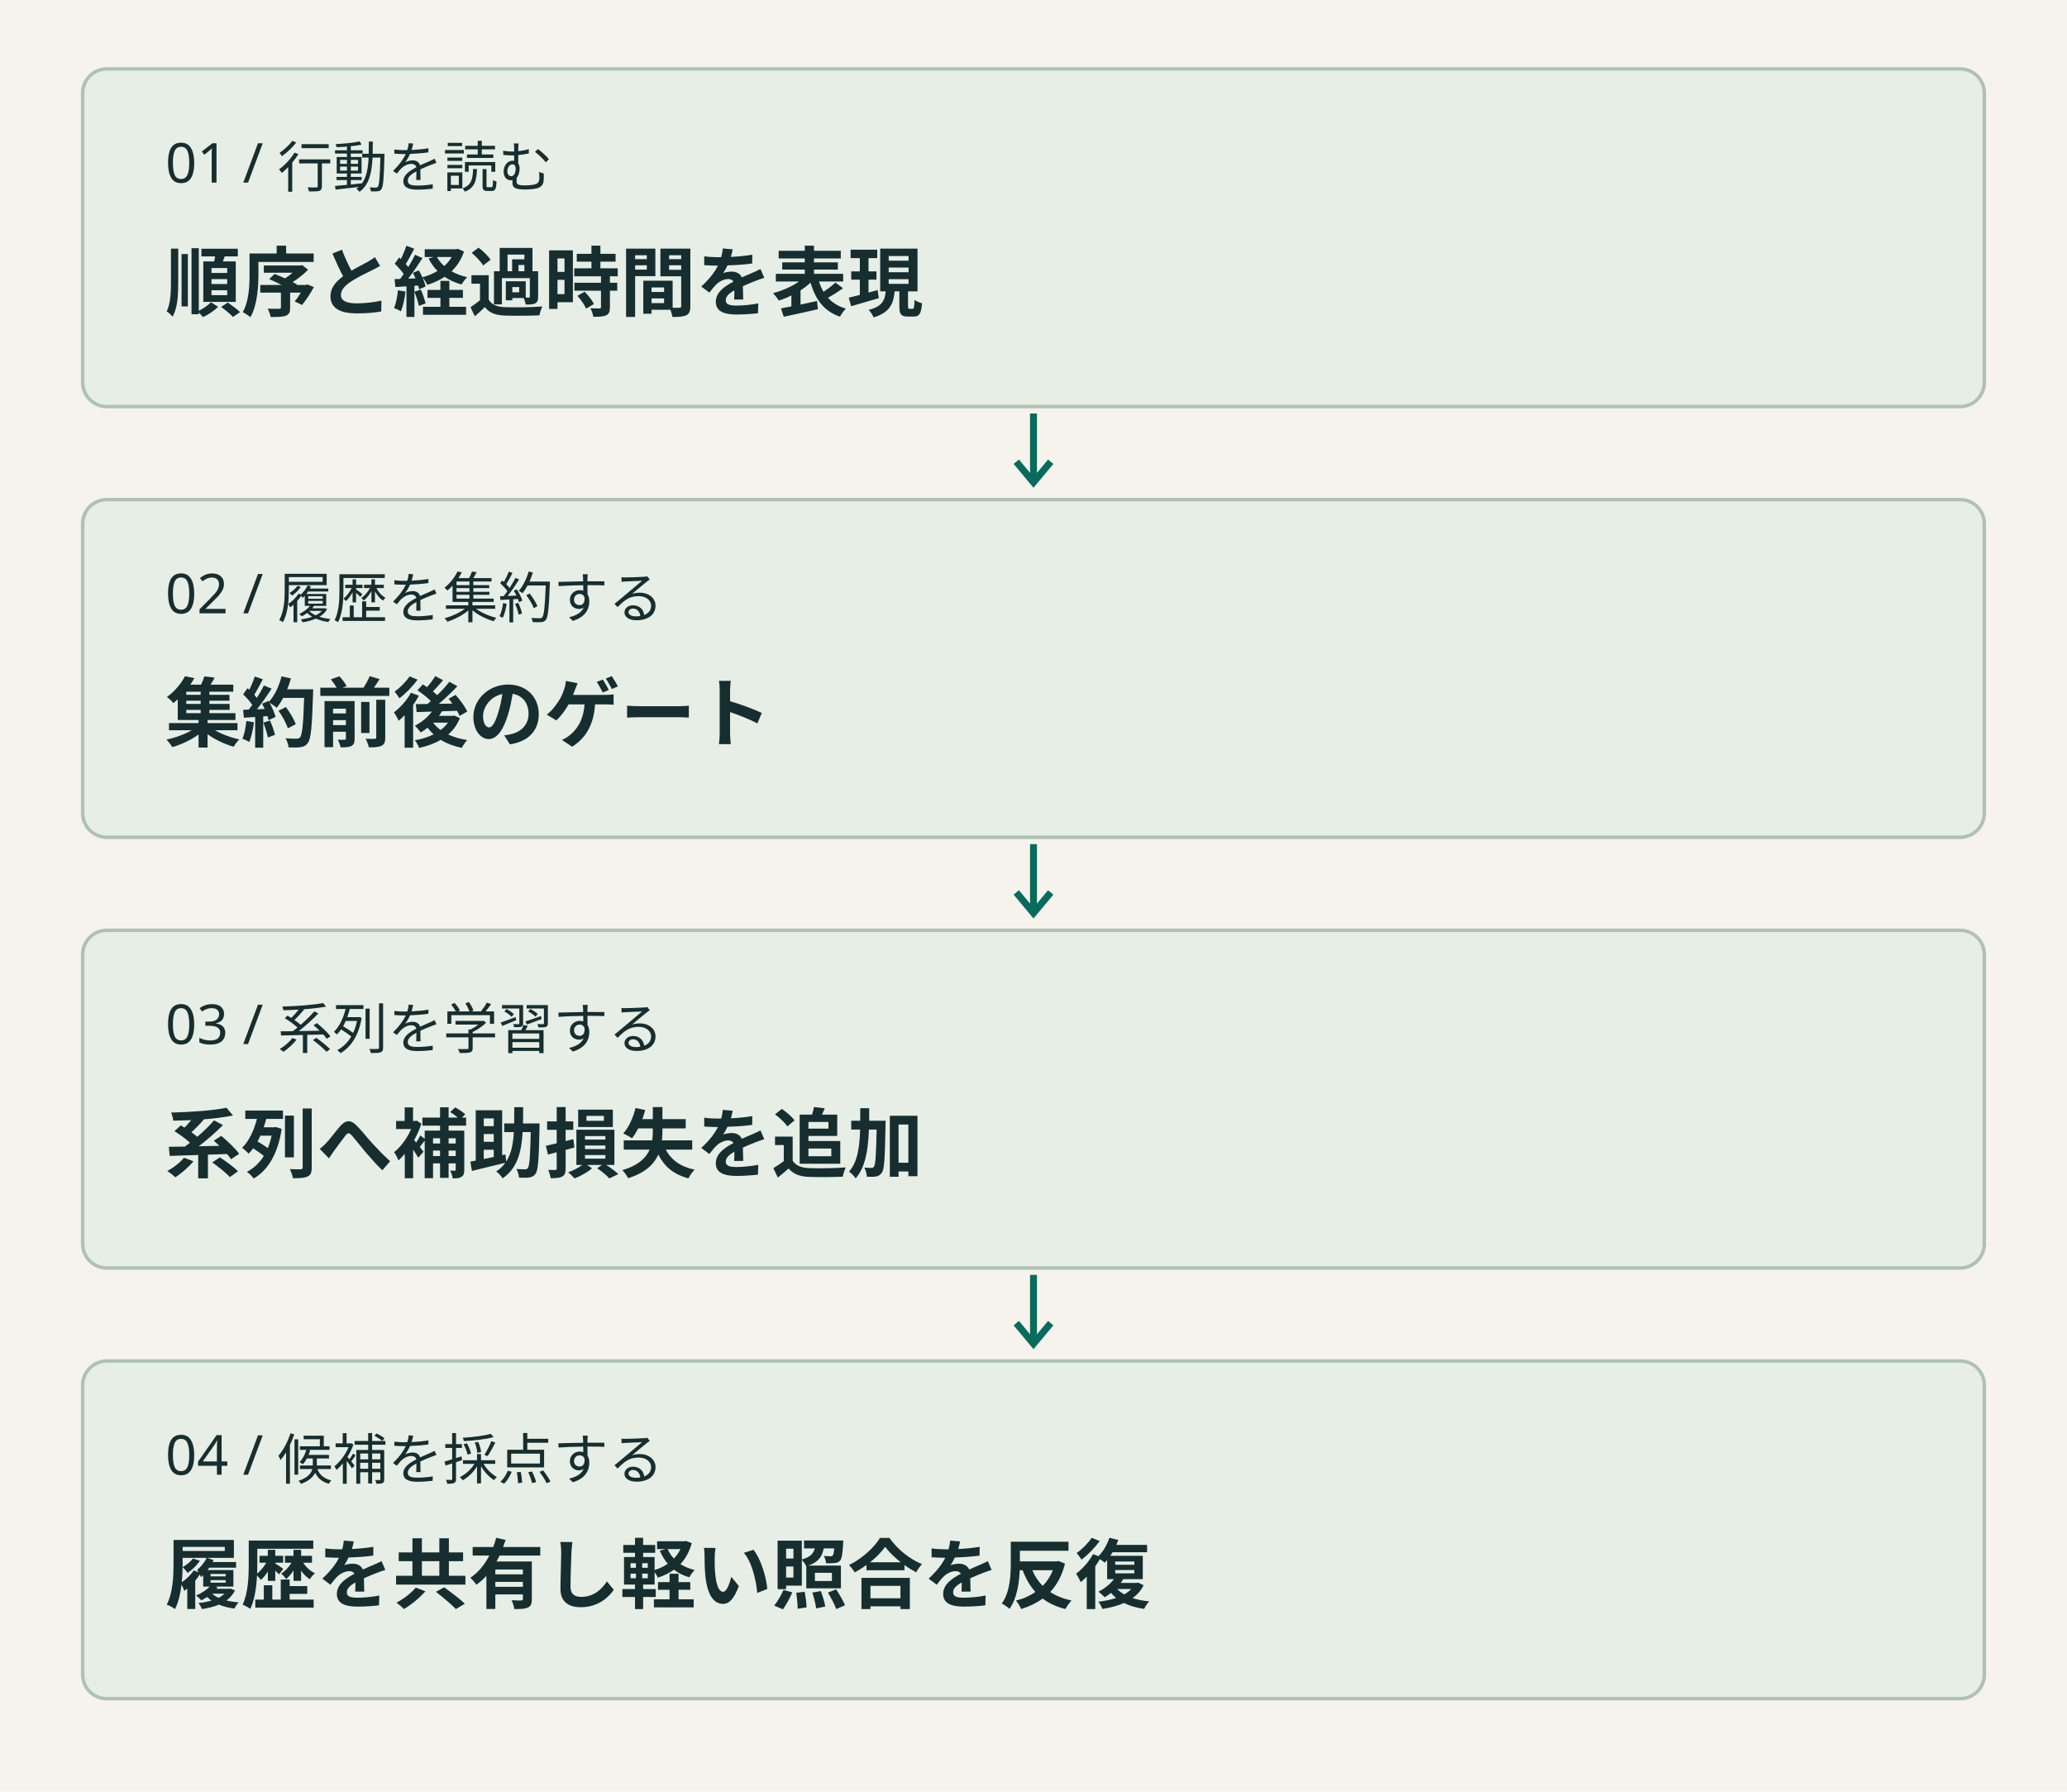
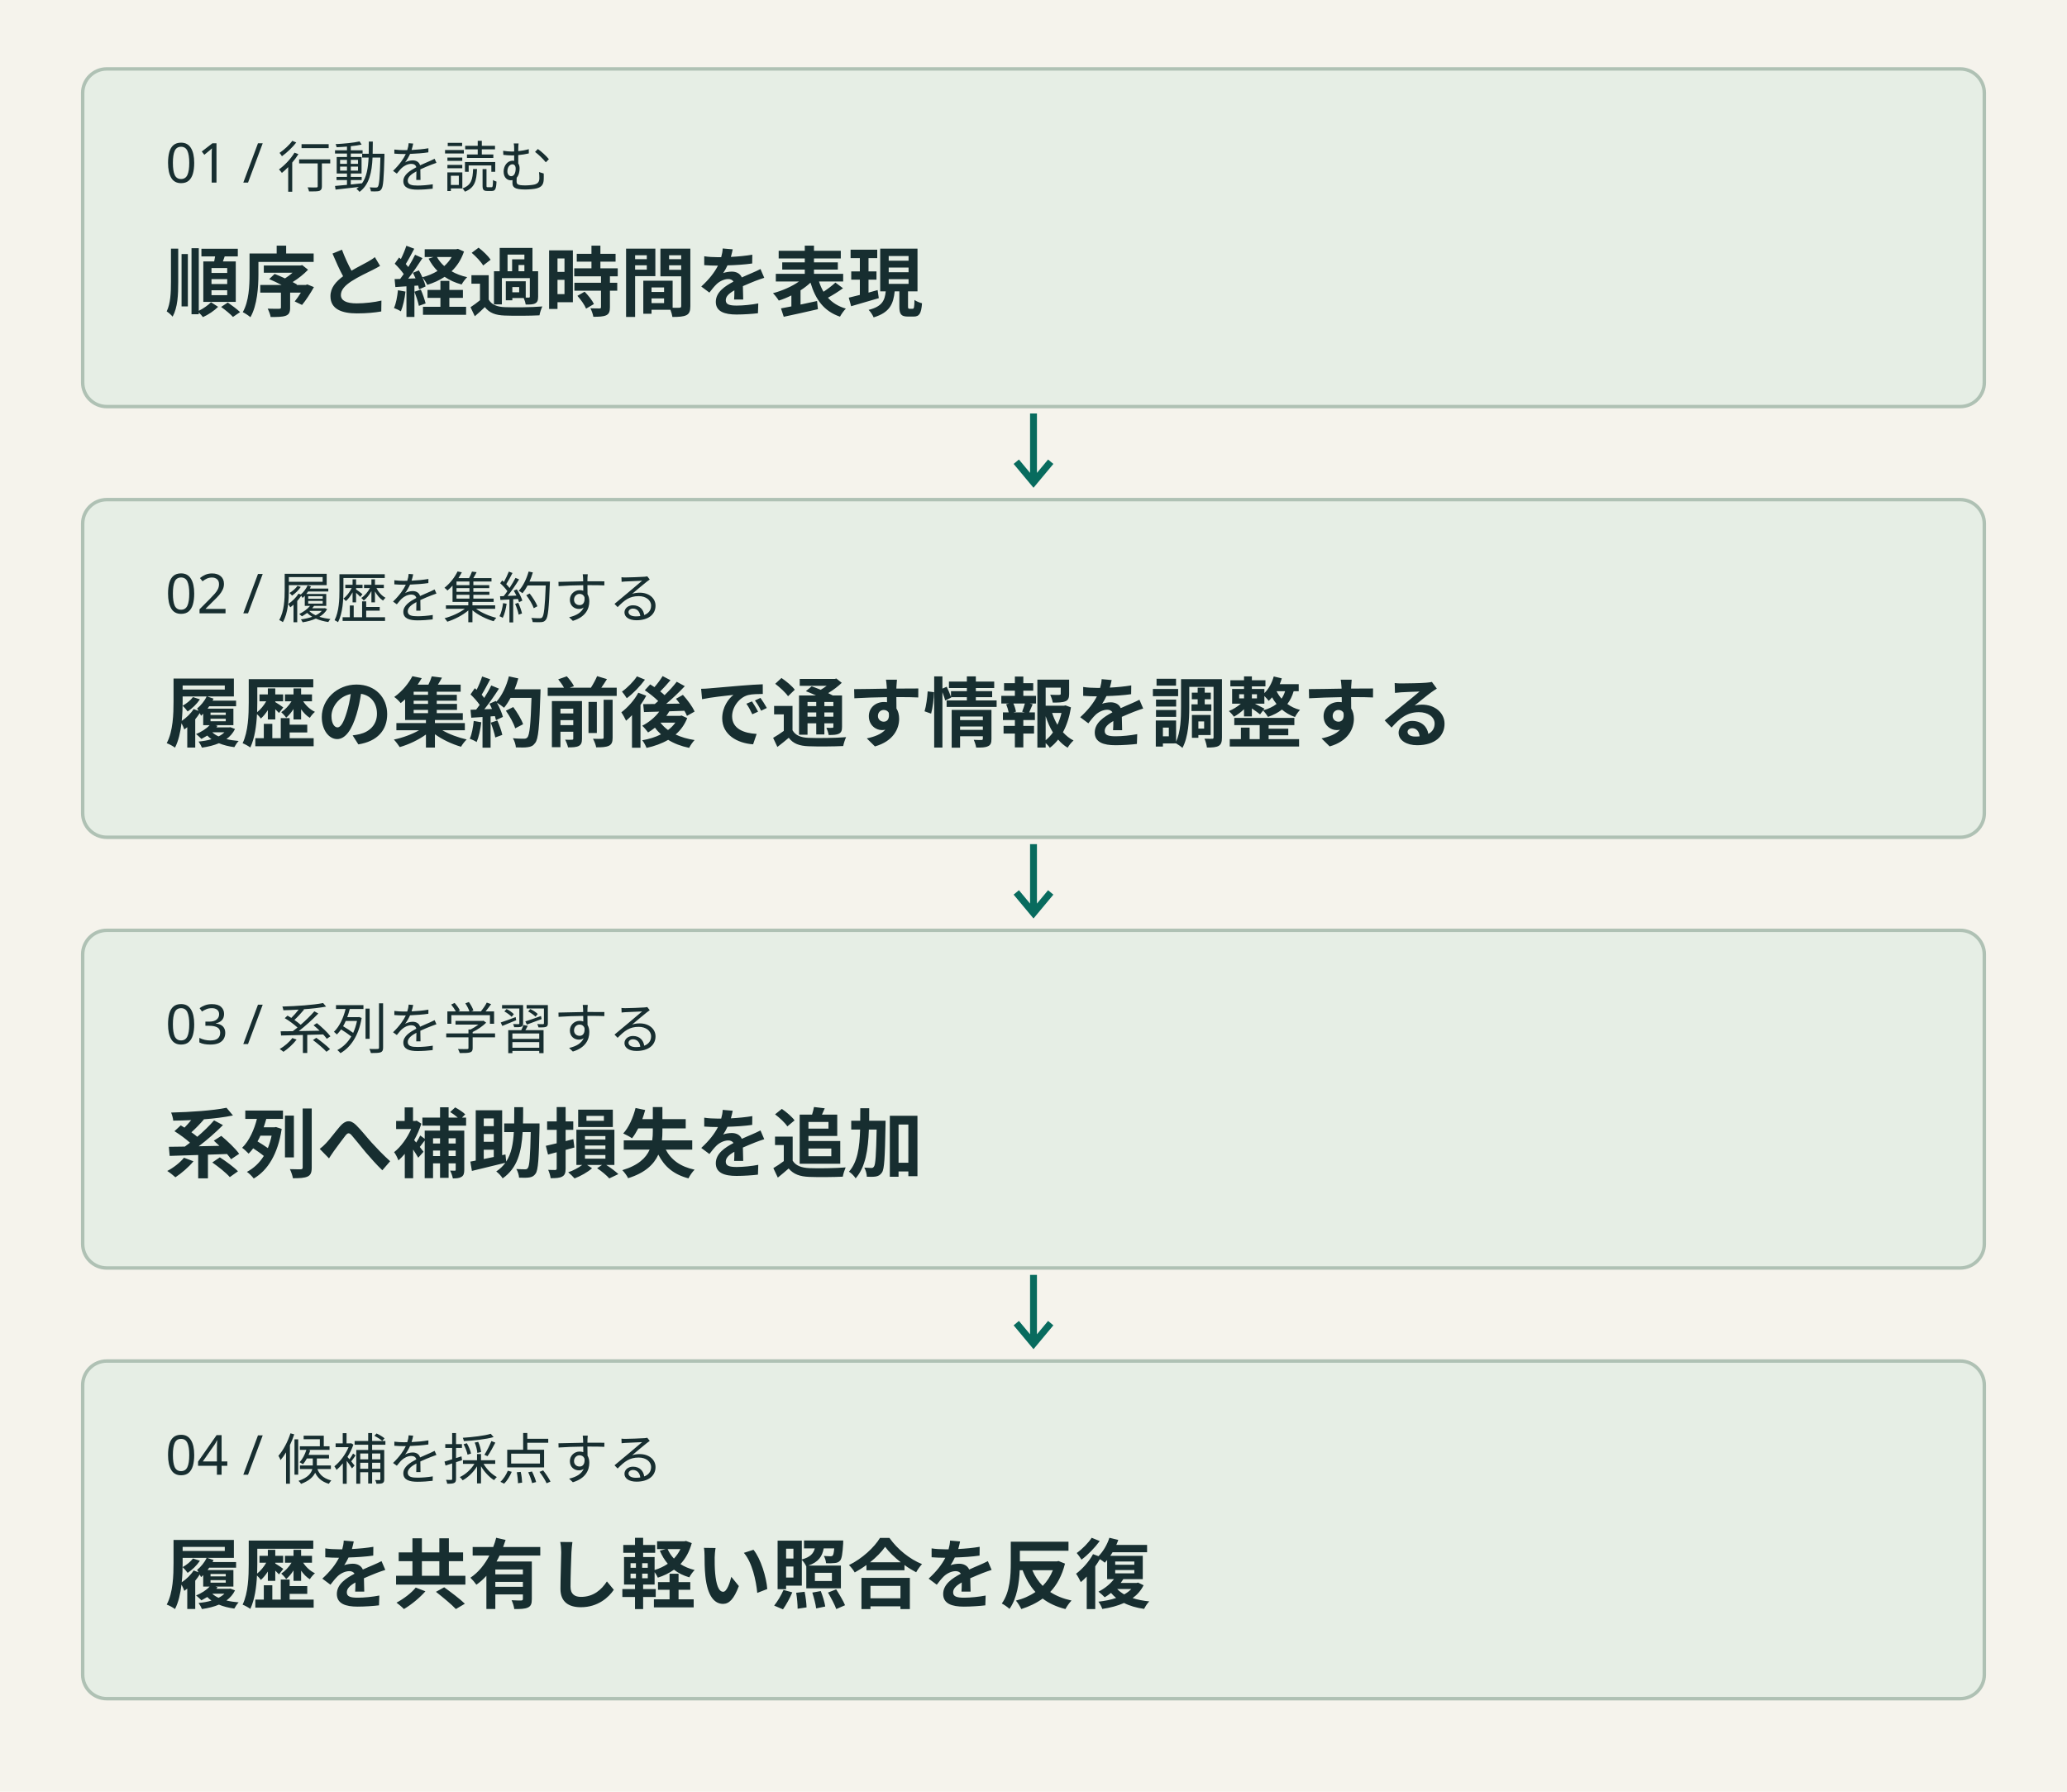
<svg xmlns="http://www.w3.org/2000/svg" viewBox="0 0 600 520" role="img" aria-labelledby="title">
  <rect width="600" height="520" fill="#f5f3ec" />
  <g font-family="sans-serif" fill="#172e30">
    <rect x="24" y="20" width="552" height="98" rx="7" fill="#e6eee5" stroke="#afc1b4" />
    <text x="48" y="53" font-size="16">01 / 行動を読む</text>
    <text x="48" y="90" font-size="22" font-weight="bold">順序と経過時間を表現</text>
    <path d="M300 120 v20 m-5 -6 l5 6 5 -6" fill="none" stroke="#086b5e" stroke-width="2" />
    <rect x="24" y="145" width="552" height="98" rx="7" fill="#e6eee5" stroke="#afc1b4" />
    <text x="48" y="178" font-size="16">02 / 履歴を集約する</text>
-     <text x="48" y="215" font-size="22" font-weight="bold">集約前後のゲート</text>
+     <text x="48" y="215" font-size="22" font-weight="bold">履歴の集約前後で通す情報を調整する</text>
    <path d="M300 245 v20 m-5 -6 l5 6 5 -6" fill="none" stroke="#086b5e" stroke-width="2" />
    <rect x="24" y="270" width="552" height="98" rx="7" fill="#e6eee5" stroke="#afc1b4" />
    <text x="48" y="303" font-size="16">03 / 系列を学習する</text>
    <text x="48" y="340" font-size="22" font-weight="bold">系列へ補助損失を追加</text>
    <path d="M300 370 v20 m-5 -6 l5 6 5 -6" fill="none" stroke="#086b5e" stroke-width="2" />
    <rect x="24" y="395" width="552" height="98" rx="7" fill="#e6eee5" stroke="#afc1b4" />
    <text x="48" y="428" font-size="16">04 / 候補を採点する</text>
    <text x="48" y="465" font-size="22" font-weight="bold">履歴を共有し軽い照合を反復</text>
  </g>
</svg>
